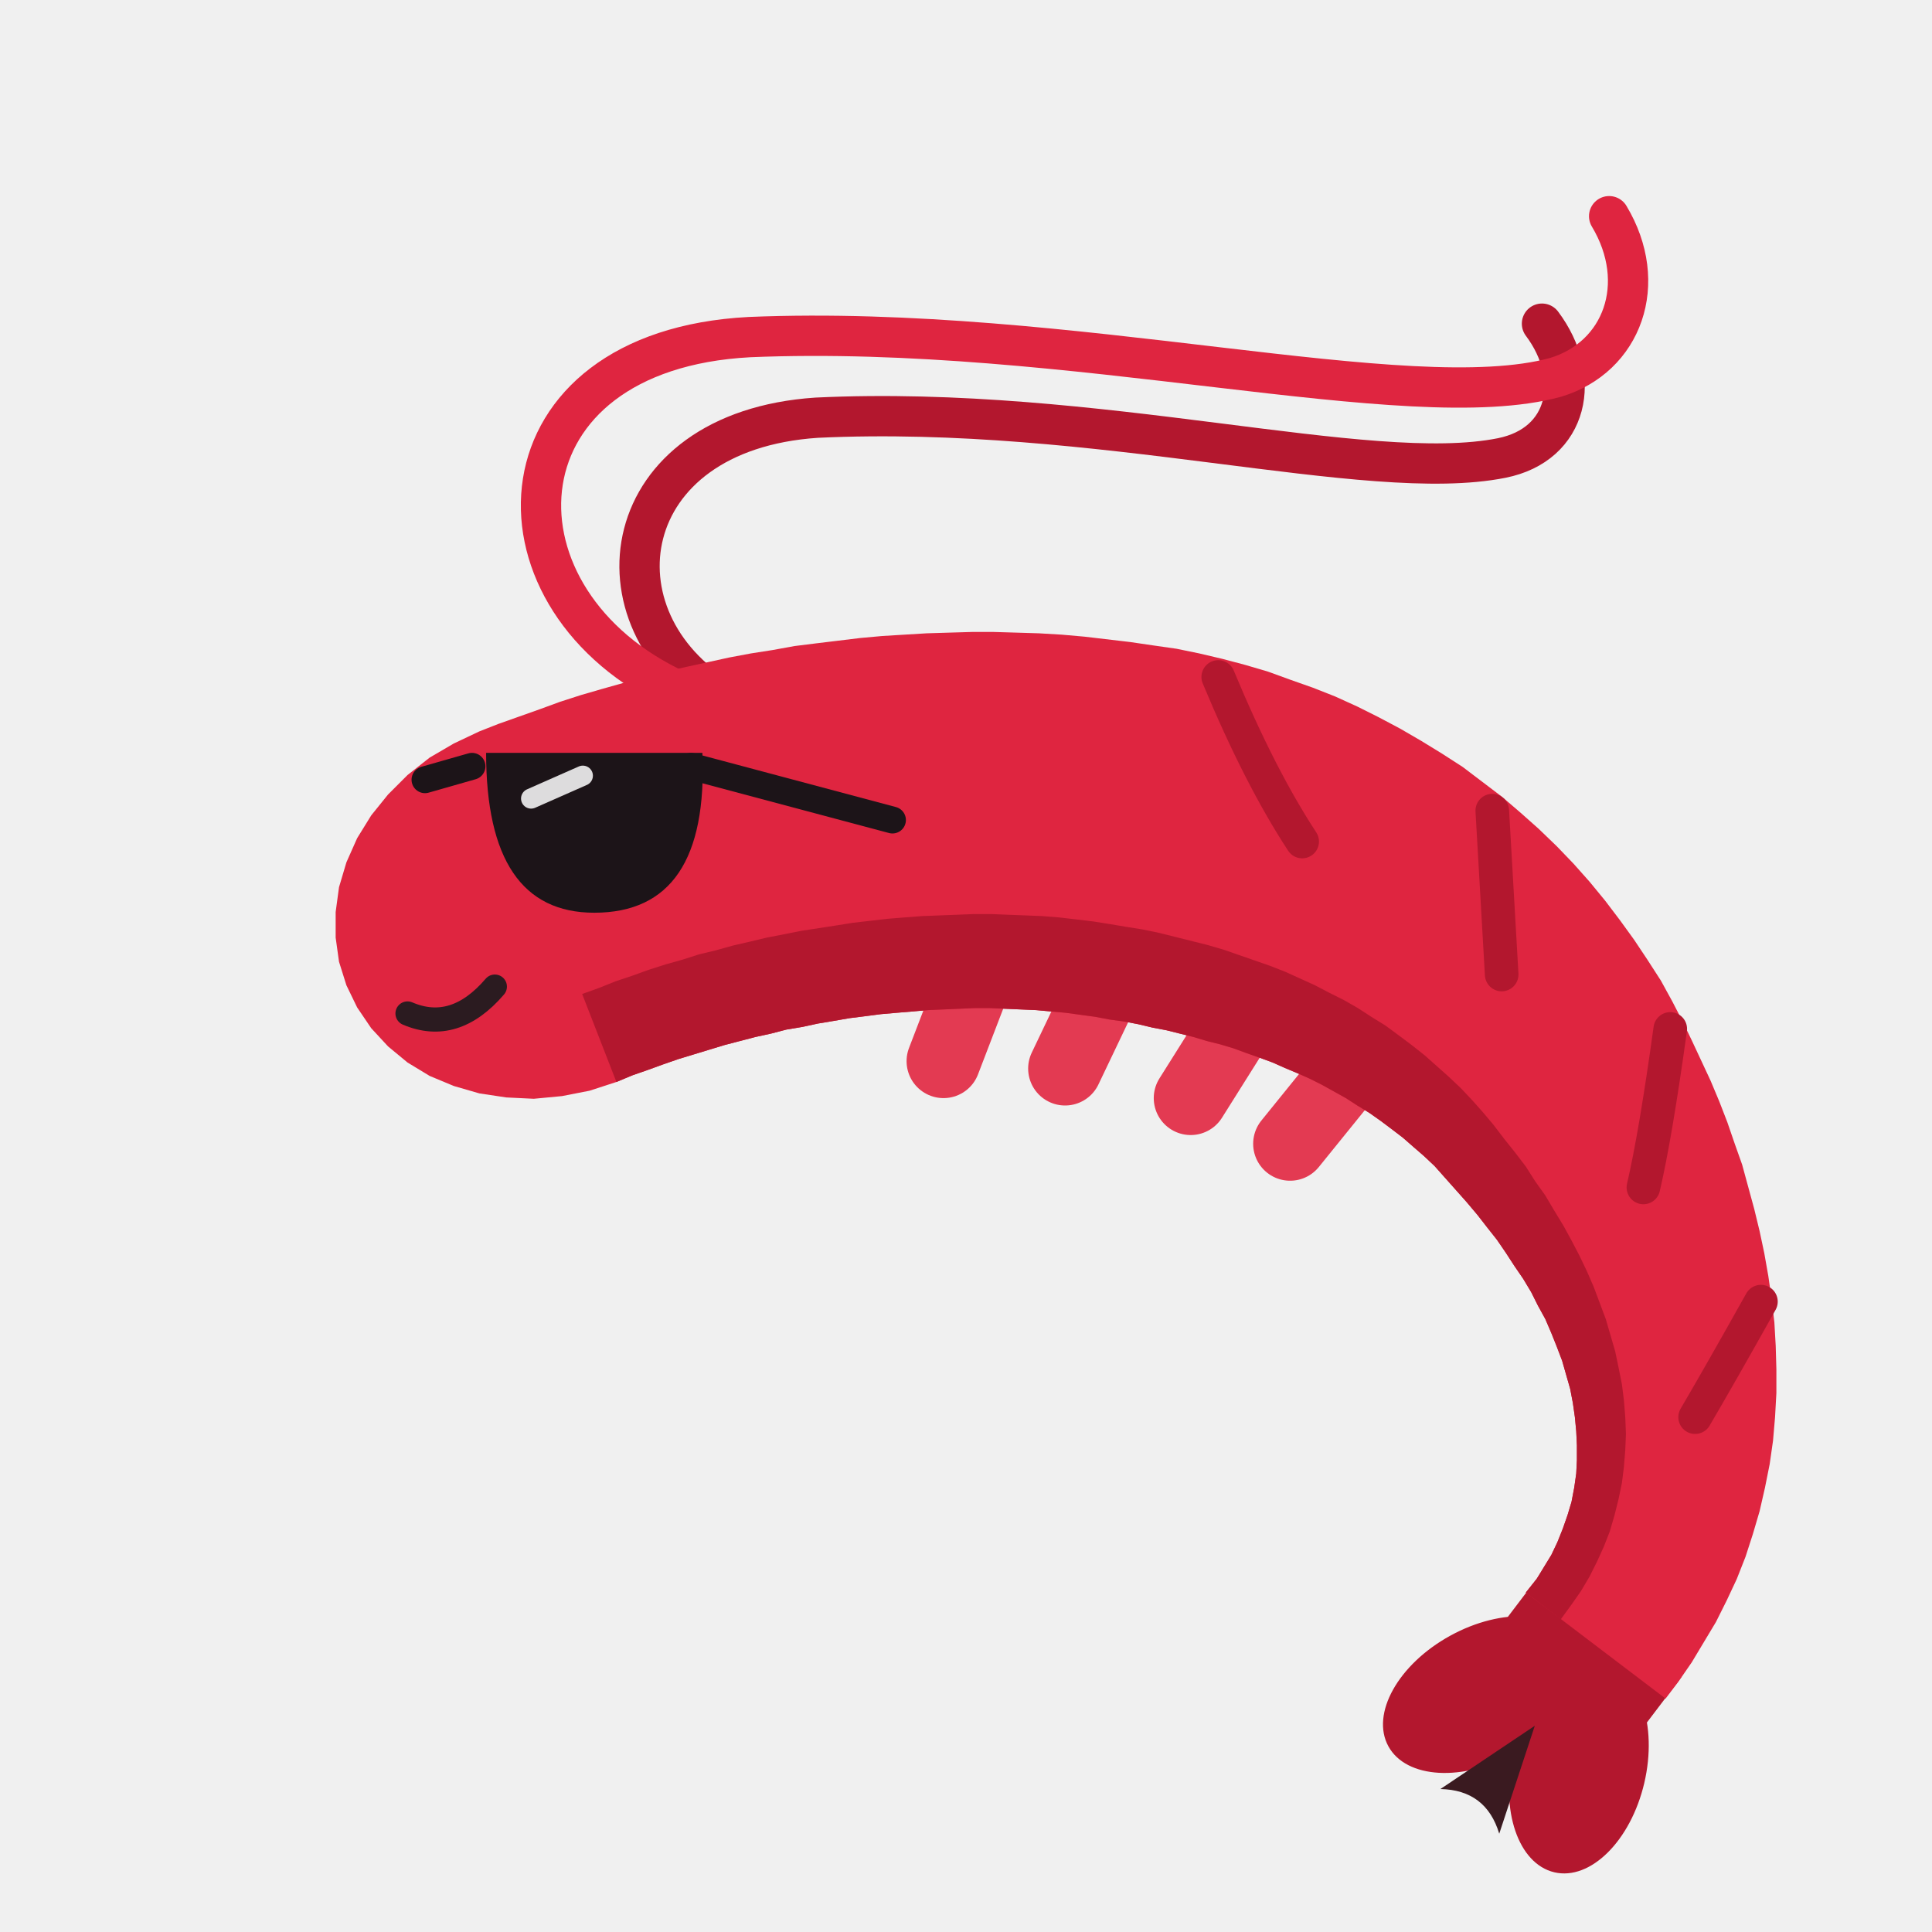
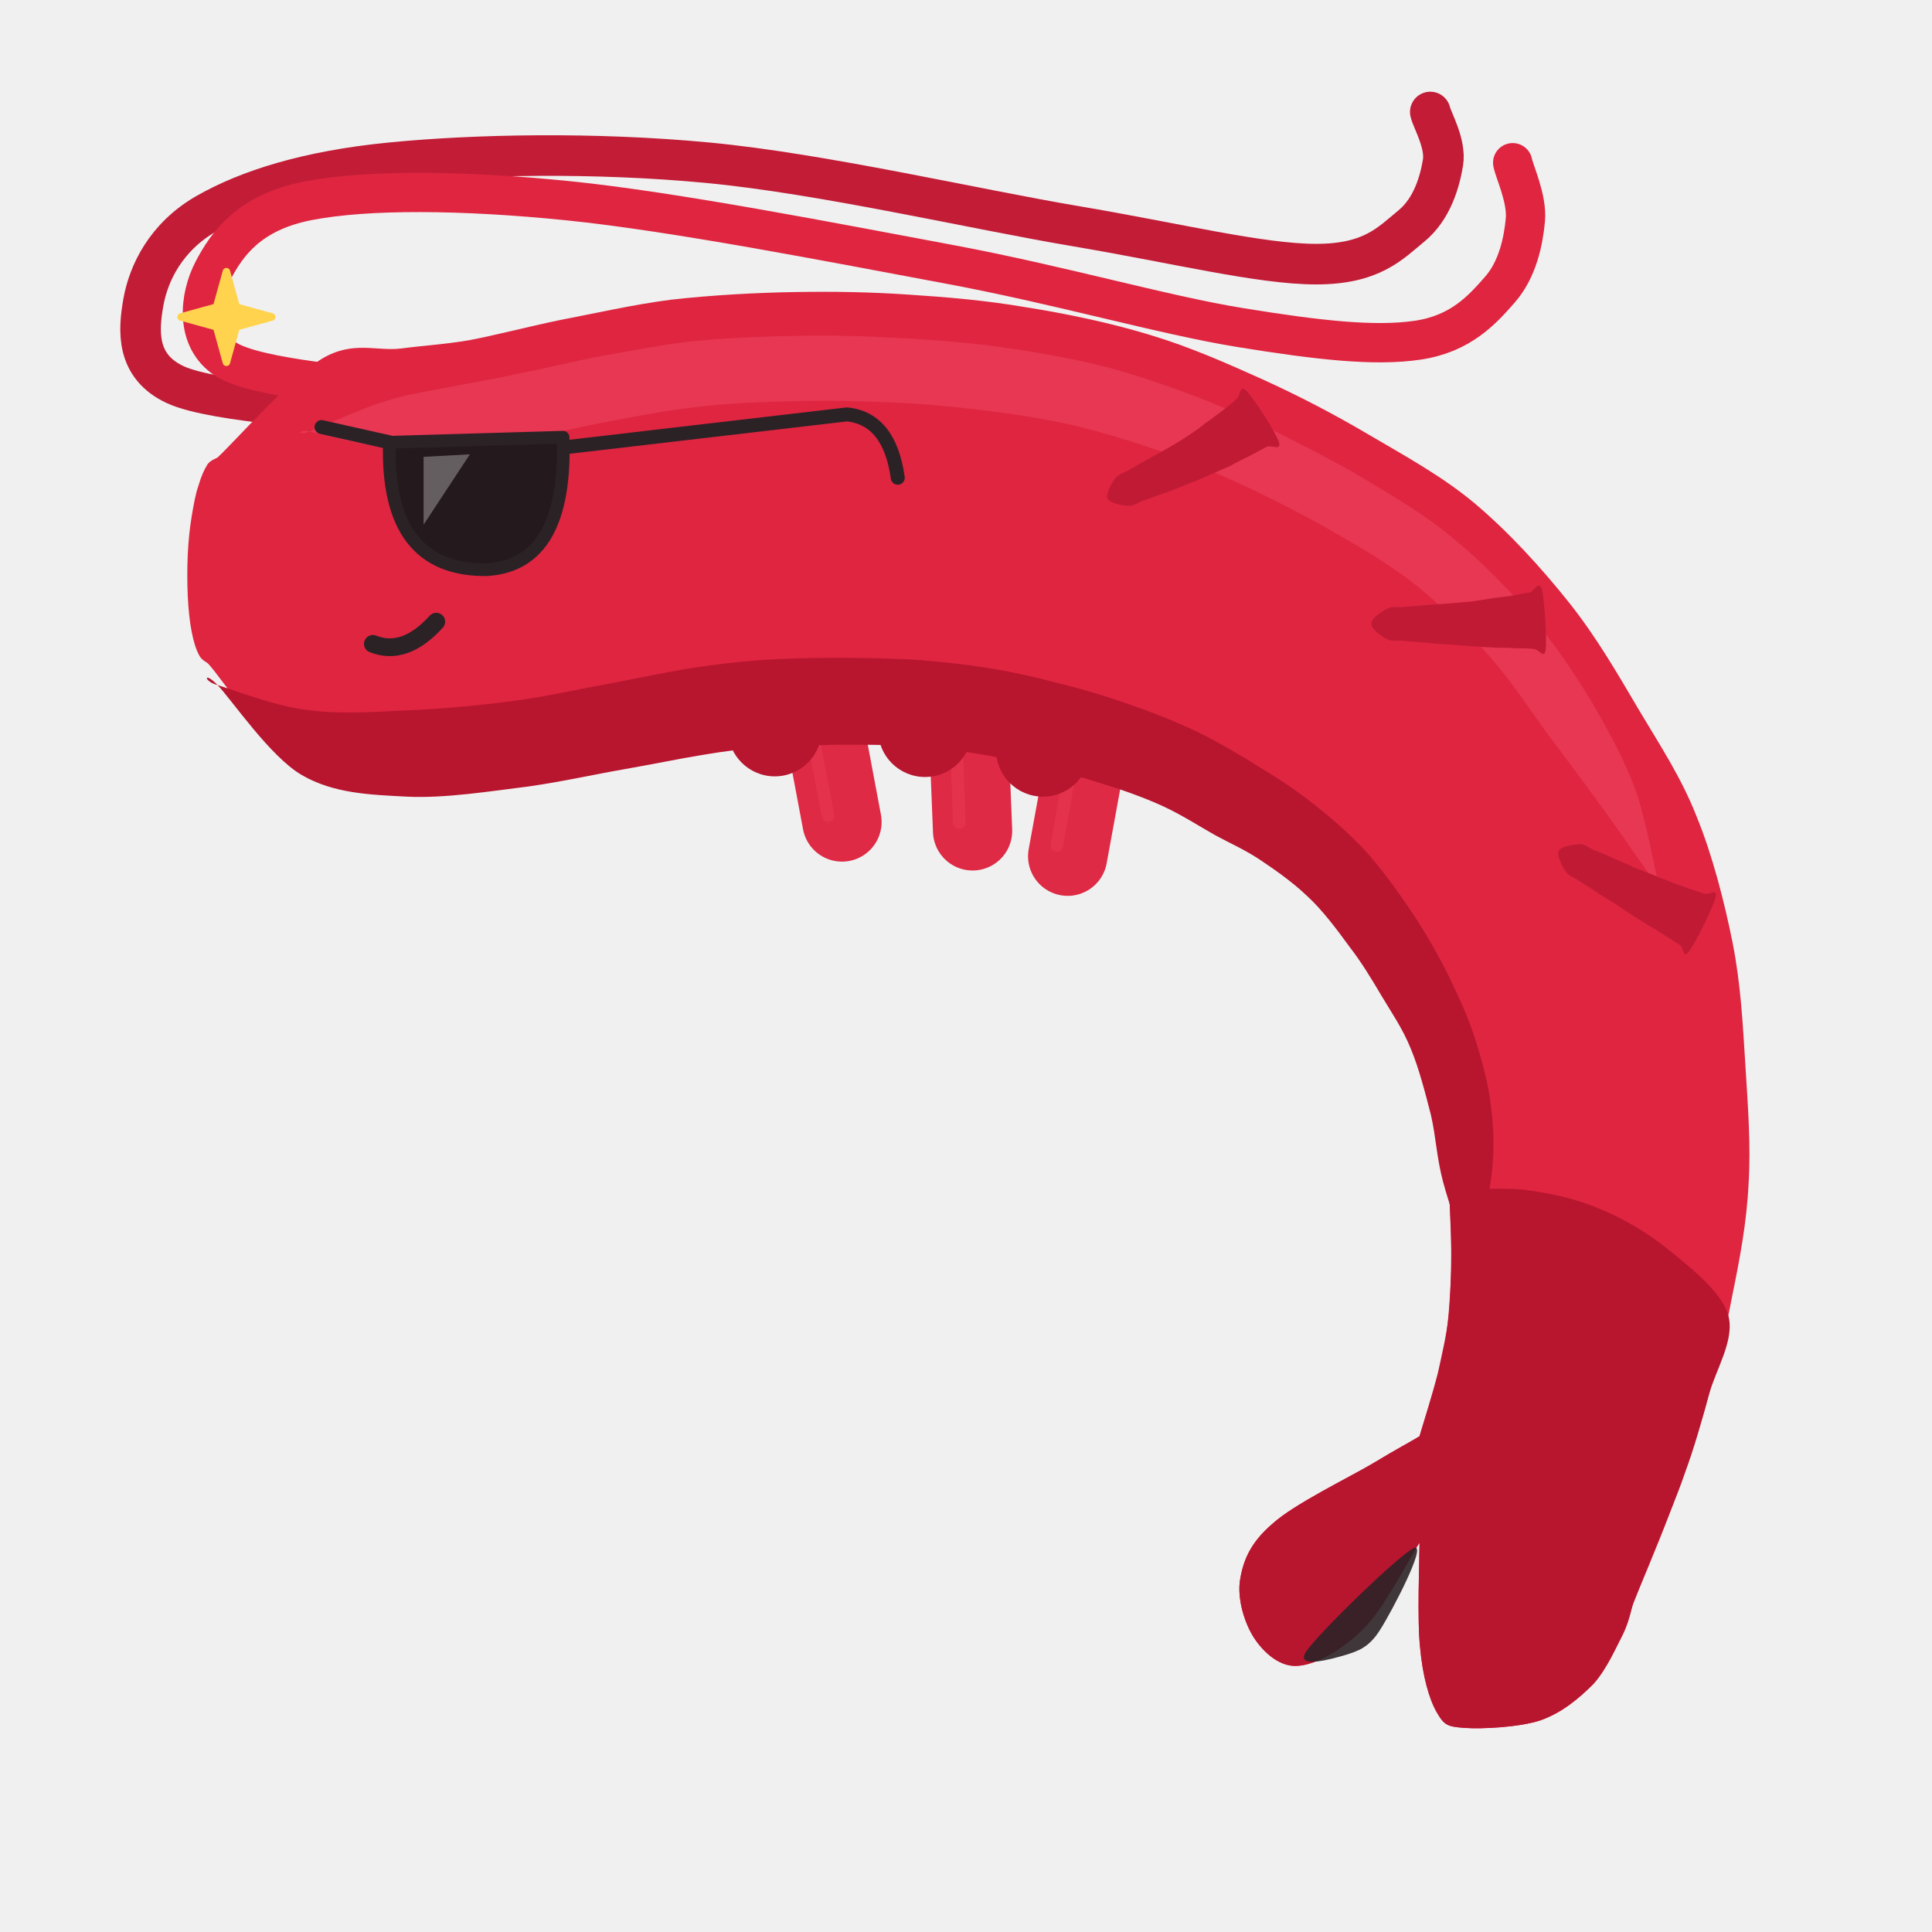
<svg xmlns="http://www.w3.org/2000/svg" viewBox="0 0 256 256" width="256" height="256">
-   <g transform="translate(28.1 16.9) scale(0.890)">
-     <path d="M76,85.2C56,73.2 60,45.2 90,43.2C132,41.2 172,53.2 192,49.2C202,47.2 204,37.2 198,29.2" fill="none" stroke="#B3172E" stroke-width="6" stroke-linecap="round" stroke-linejoin="round" />
-     <path d="M68,83.2C40,69.2 42,33.2 80,31.2C128,29.2 178,43.2 200,37.2C210,34.2 214,23.2 208,13.2" fill="none" stroke="#DF2540" stroke-width="6" stroke-linecap="round" stroke-linejoin="round" />
-     <path d="M116,120.5L108.9,139" fill="none" stroke="#E33A52" stroke-width="11" stroke-linecap="round" stroke-linejoin="round" />
-     <circle cx="116" cy="120.5" r="6.8" fill="#B3172E" />
-     <path d="M135.5,122.3L127,140.1" fill="none" stroke="#E33A52" stroke-width="11" stroke-linecap="round" stroke-linejoin="round" />
-     <circle cx="135.5" cy="122.3" r="6.8" fill="#B3172E" />
-     <path d="M156.2,127.8L145.7,144.5" fill="none" stroke="#E33A52" stroke-width="11" stroke-linecap="round" stroke-linejoin="round" />
-     <circle cx="156.2" cy="127.8" r="6.8" fill="#B3172E" />
-     <path d="M172.8,136.1L160.5,151.3" fill="none" stroke="#E33A52" stroke-width="11" stroke-linecap="round" stroke-linejoin="round" />
-     <circle cx="172.8" cy="136.1" r="6.8" fill="#B3172E" />
-     <g transform="translate(206,226) rotate(127.2)">
-       <path d="M-4,-13L8,-13L8,13L-4,13Z" fill="#B3172E" />
-       <ellipse cx="16" cy="-9" rx="16" ry="10" fill="#B3172E" transform="rotate(-24 16 -9)" />
-       <ellipse cx="16" cy="9" rx="16" ry="10" fill="#B3172E" transform="rotate(24 16 9)" />
-       <path d="M15,0L31,-5.5Q27,0 31,5.5Z" fill="#3A1A20" />
-     </g>
-     <path d="M39.8,89.9L42.6,88.8L45.7,87.7L48.8,86.6L51.8,85.5L54.9,84.5L58,83.6L61.2,82.7L64.3,81.8L67.5,81L70.6,80.3L73.8,79.6L77,78.9L80.2,78.3L83.4,77.8L86.7,77.2L89.9,76.8L93.2,76.4L96.5,76L99.8,75.7L103.1,75.5L106.4,75.3L109.7,75.2L113.1,75.1L116.4,75.1L119.8,75.2L123.1,75.3L126.5,75.5L129.9,75.8L133.3,76.2L136.7,76.6L140.1,77.1L143.6,77.6L147,78.3L150.4,79.1L153.8,80L157.2,81L160.5,82.2L163.9,83.4L167.2,84.7L170.5,86.2L173.7,87.8L176.9,89.5L180,91.3L183.1,93.2L186.2,95.2L189.1,97.4L192,99.6L194.8,102L197.5,104.4L200.2,107L202.7,109.6L205.1,112.3L207.4,115.1L209.6,118L211.7,120.9L213.7,123.9L215.7,127L217.4,130.1L218.9,133L220.3,135.9L221.7,138.9L223.1,141.9L224.4,145L225.6,148.1L226.7,151.3L227.8,154.4L228.7,157.7L229.6,161L230.4,164.3L231.1,167.6L231.7,171L232.2,174.5L232.6,177.9L232.8,181.4L232.9,184.9L232.9,188.4L232.7,192L232.4,195.5L231.9,199L231.2,202.5L230.4,206L229.4,209.4L228.3,212.8L227,216.1L225.5,219.3L223.9,222.5L222.1,225.5L220.3,228.5L218.3,231.4L216.4,233.9L195.6,218.1L197.2,216.1L198.3,214.3L199.4,212.5L200.3,210.6L201.1,208.6L201.8,206.6L202.4,204.6L202.8,202.5L203.1,200.4L203.2,198.4L203.2,196.2L203.1,194.1L202.9,192L202.6,189.9L202.2,187.8L201.6,185.7L201,183.6L200.2,181.5L199.4,179.5L198.5,177.4L197.4,175.4L196.4,173.4L195.2,171.4L193.9,169.5L192.6,167.5L191.3,165.6L189.8,163.7L188.4,161.9L186.8,160L185.2,158.2L183.6,156.4L182,154.6L180.4,153.1L178.9,151.8L177.3,150.4L175.6,149.1L174,147.9L172.3,146.7L170.5,145.6L168.8,144.5L167,143.5L165.2,142.5L163.4,141.6L161.6,140.8L159.7,140L157.9,139.2L156,138.5L154,137.8L152.1,137.1L150.1,136.5L148.1,136L146.1,135.4L144.1,134.9L142.1,134.4L140,134L137.9,133.5L135.8,133.1L133.6,132.8L131.5,132.4L129.3,132.1L127.1,131.8L124.9,131.6L122.7,131.4L120.4,131.3L118.1,131.2L115.8,131.1L113.5,131.1L111.2,131.2L108.9,131.3L106.6,131.4L104.3,131.6L101.9,131.8L99.6,132L97.3,132.3L94.9,132.6L92.6,133L90.2,133.4L87.9,133.9L85.5,134.3L83.2,134.9L80.9,135.4L78.6,136L76.3,136.6L74,137.3L71.7,138L69.4,138.7L67.1,139.5L64.9,140.3L62.6,141.1L60.2,142.1L56.2,143.4L52.1,144.2L47.9,144.6L43.8,144.4L39.8,143.8L36,142.7L32.4,141.2L29.1,139.2L26.2,136.8L23.7,134.1L21.6,131L20,127.7L18.9,124.2L18.4,120.6L18.4,116.8L18.9,113.1L20,109.4L21.6,105.8L23.7,102.4L26.2,99.3L29.1,96.4L32.4,93.8L36,91.7Z" fill="#DF2540" />
-     <path d="M60.2,142.1L62.6,141.1L64.9,140.3L67.1,139.5L69.4,138.7L71.7,138L74,137.3L76.3,136.6L78.6,136L80.9,135.4L83.2,134.9L85.5,134.3L87.9,133.9L90.2,133.4L92.6,133L94.9,132.6L97.3,132.3L99.6,132L101.9,131.8L104.3,131.6L106.6,131.4L108.9,131.3L111.2,131.2L113.5,131.1L115.8,131.1L118.1,131.2L120.4,131.3L122.7,131.4L124.9,131.6L127.1,131.8L129.3,132.1L131.5,132.4L133.6,132.8L135.8,133.1L137.9,133.5L140,134L142.1,134.4L144.1,134.9L146.1,135.4L148.1,136L150.1,136.5L152.1,137.1L154,137.8L156,138.5L157.9,139.2L159.7,140L161.6,140.8L163.4,141.6L165.2,142.5L167,143.5L168.8,144.5L170.5,145.6L172.3,146.7L174,147.9L175.6,149.1L177.3,150.4L178.9,151.8L180.4,153.1L182,154.6L183.6,156.4L185.2,158.2L186.8,160L188.4,161.9L189.8,163.7L191.3,165.6L192.6,167.5L193.9,169.5L195.2,171.4L196.4,173.4L197.4,175.4L198.5,177.4L199.4,179.5L200.2,181.5L201,183.6L201.6,185.7L202.2,187.8L202.6,189.9L202.9,192L203.1,194.1L203.2,196.2L203.2,198.4L203.1,200.4L202.8,202.5L202.4,204.6L201.8,206.6L201.1,208.6L200.3,210.6L199.4,212.5L198.3,214.3L197.2,216.1L195.6,218.1L200.8,222.1L202.4,219.9L203.8,217.9L205.1,215.7L206.2,213.5L207.2,211.3L208.1,209L208.8,206.6L209.4,204.2L209.9,201.8L210.2,199.4L210.4,196.9L210.5,194.5L210.4,192L210.2,189.5L209.9,187.1L209.4,184.6L208.9,182.2L208.2,179.8L207.5,177.4L206.6,175L205.7,172.6L204.7,170.3L203.6,168L202.4,165.7L201.2,163.5L199.8,161.2L198.5,159L197,156.9L195.6,154.7L194,152.6L192.4,150.6L190.8,148.5L189.2,146.6L187.6,144.8L185.9,143L184.1,141.3L182.3,139.7L180.5,138.1L178.6,136.6L176.6,135.1L174.7,133.7L172.6,132.4L170.6,131.1L168.5,129.9L166.3,128.8L164.2,127.7L162,126.7L159.8,125.7L157.5,124.8L155.2,124L152.9,123.2L150.6,122.4L148.2,121.7L145.8,121.1L143.4,120.5L141,119.9L138.6,119.4L136.1,119L133.7,118.6L131.2,118.2L128.7,117.9L126.1,117.6L123.6,117.4L121.1,117.3L118.5,117.2L116,117.1L113.4,117.1L110.9,117.2L108.3,117.3L105.7,117.4L103.1,117.6L100.6,117.8L98,118.1L95.4,118.4L92.9,118.8L90.3,119.2L87.7,119.6L85.2,120.1L82.6,120.6L80.1,121.2L77.5,121.8L75,122.5L72.5,123.1L70,123.9L67.5,124.6L65,125.4L62.5,126.3L60.1,127.1L57.6,128.1L55.1,129Z" fill="#B3172E" />
-     <path d="M149.8,81.8Q156,96.7 162.3,106.3" fill="none" stroke="#B3172E" stroke-width="5" stroke-linecap="round" stroke-linejoin="round" />
-     <path d="M190.6,101.7Q191.5,117.3 192,126.1" fill="none" stroke="#B3172E" stroke-width="5" stroke-linecap="round" stroke-linejoin="round" />
-     <path d="M217.1,134.2Q214.9,150.1 213.1,157.8" fill="none" stroke="#B3172E" stroke-width="5" stroke-linecap="round" stroke-linejoin="round" />
-     <path d="M230.6,174.8Q224.5,185.7 220.8,192" fill="none" stroke="#B3172E" stroke-width="5" stroke-linecap="round" stroke-linejoin="round" />
-     <path d="M40.7,93.1h32.3q1,23.8 -16.1,23.8q-16.1,0 -16.1,-23.8Z" fill="#1C1418" />
-     <path d="M71.3,95.1L101.3,103.1" fill="none" stroke="#1C1418" stroke-width="4" stroke-linecap="round" stroke-linejoin="round" />
-     <path d="M38.7,95.1L31.7,97.1" fill="none" stroke="#1C1418" stroke-width="4" stroke-linecap="round" stroke-linejoin="round" />
-     <path d="M47.5,99.9l7.7,-3.4" fill="none" stroke="#FFFFFF" stroke-width="3" stroke-linecap="round" stroke-linejoin="round" opacity="0.85" />
-     <path d="M29.1,131.9Q36.1,134.9 42.1,127.9" fill="none" stroke="#2B1B20" stroke-width="3.6" stroke-linecap="round" stroke-linejoin="round" />
+   <g transform="translate(124 119) scale(0.84) translate(-128 -128)">
+     <path d="M40 51.7C34.7 50.9 14.2 49.9 8 47C1.8 44.1 2.2 38.5 3 34C3.8 29.5 6.5 23.7 13 20C19.5 16.3 28.8 13.3 42 12C55.2 10.7 74 10.3 92 12C110 13.7 134 19.3 150 22C166 24.7 179.2 28 188 28C196.8 28 199.7 24.7 203 22C206.3 19.3 207.5 15 208 12C208.5 9 206.3 5.3 206 4" fill="none" stroke="#C21C37" stroke-width="6.4" stroke-linecap="round" stroke-linejoin="round" />
+     <path d="M43.3 48.1C38.7 47.3 20.9 46.2 16 43C11.1 39.8 11.8 33.2 14 29C16.2 24.8 19.7 19.8 29 18C38.3 16.2 53.2 16.3 70 18C86.8 19.7 112.3 24.7 130 28C147.7 31.3 163.7 36 176 38C188.3 40 197.2 41 204 40C210.8 39 214.2 35.2 217 32C219.8 28.8 220.7 24.3 221 21C221.3 17.7 219.3 13.5 219 12" fill="none" stroke="#DF2540" stroke-width="6.2" stroke-linecap="round" stroke-linejoin="round" />
+     <path d="M109.5 96.3L113.2 116" fill="none" stroke="#DE2A44" stroke-width="12.5" stroke-linecap="round" stroke-linejoin="round" />
+     <path d="M110.2 100.3L113 115" fill="none" stroke="#E73752" stroke-width="2" stroke-linecap="round" stroke-linejoin="round" opacity="0.6" transform="translate(-2 0)" />
+     <path d="M133 97.4L133.8 117.4" fill="none" stroke="#DE2A44" stroke-width="12.5" stroke-linecap="round" stroke-linejoin="round" />
+     <path d="M133.2 101.4L133.7 116.4" fill="none" stroke="#E73752" stroke-width="2" stroke-linecap="round" stroke-linejoin="round" opacity="0.6" transform="translate(-2 -0.3)" />
+     <path d="M152.4 101.7L148.8 121.4" fill="none" stroke="#DE2A44" stroke-width="12.5" stroke-linecap="round" stroke-linejoin="round" />
+     <path d="M151.6 105.7L149 120.4" fill="none" stroke="#E73752" stroke-width="2" stroke-linecap="round" stroke-linejoin="round" opacity="0.6" transform="translate(-1.9 -0.7)" />
+     <path d="M14.7 58.5C14.7 58.5 11.9 61.1 14.7 58.5C17.5 55.9 26.4 45.8 31.2 42.9C36.1 40 39.8 41.8 43.7 41.3C47.5 40.8 50.2 40.7 54.4 40C58.6 39.2 63.5 37.9 68.8 36.8C74.1 35.8 80.1 34.4 86.3 33.6C92.5 32.9 99.6 32.5 105.9 32.4C112.1 32.3 117.6 32.4 123.6 32.8C129.7 33.2 135.8 33.7 142.2 34.8C148.6 35.8 155.7 37.3 161.9 39.2C168.2 41.1 173.8 43.6 179.6 46.2C185.3 48.8 190.7 51.6 196.3 54.9C201.9 58.2 208 61.5 213.2 65.9C218.5 70.4 223.6 76 227.9 81.4C232.2 86.8 235.6 92.7 238.9 98.3C242.3 104 245.6 109 248 115.1C250.5 121.2 252.4 128.6 253.7 135.1C255 141.7 255.3 148 255.7 154.3C256.1 160.7 256.6 167.2 256.2 173.2C255.9 179.3 254.8 185 253.6 190.9C252.5 196.8 250.9 203 249.3 208.7C247.6 214.5 245.6 220.1 243.7 225.2C241.8 230.3 238.9 237 238 239.3L238 239.3C237.7 240.1 237.4 242 236.4 244.1C235.3 246.2 233.8 249.7 231.7 252C229.5 254.2 226.8 256.5 223.4 257.7C220.1 258.8 214.2 259.1 211.4 258.9C208.7 258.7 208.2 258.5 207 256.4C205.8 254.3 204.8 250.7 204.4 246.3C203.9 241.8 204.3 232.4 204.3 229.7L204.3 229.7C202.8 231.9 198.8 239.9 195.6 243.1C192.4 246.4 188.1 248.9 185.2 249.1C182.3 249.4 179.7 247 178.2 244.7C176.7 242.4 175.5 238.5 176 235.5C176.5 232.5 177.6 229.7 181.1 226.7C184.5 223.6 193 219.5 196.9 217.2C200.7 214.9 203 213.7 204.3 212.9L204.3 212.9C204.9 210.7 207.2 203.8 208.1 199.5C208.9 195.1 209.1 191.1 209.3 186.8C209.4 182.5 209.2 177.9 208.9 173.6C208.7 169.4 208.6 165.2 207.9 161.2C207.1 157.2 205.7 153.1 204.2 149.7C202.7 146.2 200.9 143.6 198.9 140.4C196.9 137.2 194.8 133.5 192.4 130.5C189.9 127.5 187 124.9 184.2 122.7C181.4 120.5 178.7 119 175.7 117.2C172.8 115.4 169.8 113.5 166.5 111.9C163.1 110.3 159.3 108.8 155.5 107.6C151.8 106.3 147.6 105.2 143.8 104.3C140 103.4 136.4 102.7 132.6 102.1C128.8 101.6 124.9 101.3 120.7 101.2C116.5 101 111.5 101.1 107.4 101.2C103.3 101.3 100 101.5 95.9 102C91.8 102.4 87.6 103.3 82.8 104.1C77.9 105 72.7 106.2 66.7 107.1C60.6 108 53 109.2 46.5 109.3C40 109.3 33.3 110.3 27.8 107.2C22.3 104.2 15.7 93.7 13.2 91C10.8 88.3 13.2 91 13.2 91L13.2 91C13 90.8 12.2 90.5 11.8 89.7C11.3 88.8 10.9 87.5 10.6 85.9C10.3 84.4 10.1 82.4 10 80.4C9.9 78.3 9.9 75.9 10 73.8C10.1 71.7 10.3 69.7 10.6 67.9C10.9 66.1 11.2 64.3 11.7 62.9C12.1 61.5 12.6 60.4 13.1 59.6C13.6 58.9 14.4 58.7 14.7 58.5Z" fill="#DF2540" />
+     <path d="M29.2 54.4C31.2 53.6 37.3 50.8 40.9 49.7C44.5 48.5 47.2 48.2 50.7 47.5C54.2 46.8 57.9 46.2 62 45.3C66.1 44.5 70.5 43.4 75.2 42.5C79.9 41.7 85.1 40.6 90.2 40.1C95.4 39.6 101.1 39.4 106.3 39.3C111.4 39.2 116 39.3 121 39.6C126 39.8 131 40.2 136.2 40.8C141.4 41.5 147.1 42.4 152.3 43.6C157.6 44.8 162.6 46.5 167.5 48.3C172.4 50.1 177.1 52.2 181.8 54.5C186.4 56.8 190.9 59.1 195.5 61.8C200.1 64.6 205 67.4 209.3 71C213.7 74.5 218 78.9 221.7 83.2C225.3 87.5 228.4 92 231.2 96.6C233.9 101.2 236.4 105.7 238.3 110.7C240.1 115.7 241.5 124 242.2 126.6C242.8 129.3 243.7 128.8 242.2 126.6C240.7 124.5 236.1 117.9 233.1 113.7C230.1 109.6 227.2 105.7 224.2 101.7C221.3 97.7 218.5 93.4 215.1 89.6C211.7 85.7 207.7 81.9 203.7 78.6C199.6 75.4 195.2 72.8 190.8 70.3C186.5 67.8 182.2 65.6 177.8 63.5C173.4 61.4 168.9 59.5 164.3 57.8C159.7 56.2 154.9 54.7 150 53.5C145.2 52.4 140 51.6 135 51C130.1 50.4 125.4 50 120.6 49.8C115.8 49.6 111.3 49.5 106.4 49.6C101.6 49.7 96.3 49.9 91.5 50.4C86.6 50.9 81.7 51.8 77.1 52.7C72.6 53.5 68.2 54.6 64 55.4C59.9 56.2 55.9 57.4 52.1 57.6C48.3 57.9 44.8 57.5 41 56.9C37.2 56.4 31.2 54.9 29.2 54.4C27.2 54 27.3 55.2 29.2 54.4Z" fill="#E73752" />
+     <path d="M14.7 94.4C17 95.1 23.7 97.7 28.6 98.3C33.5 99 38.8 98.7 44.3 98.4C49.8 98.2 56.1 97.6 61.4 96.9C66.7 96.2 71.3 95.1 75.9 94.3C80.5 93.4 84.9 92.5 88.9 91.8C92.9 91.2 96 90.8 99.9 90.5C103.9 90.2 108.4 90.1 112.5 90.1C116.6 90.1 120.7 90.2 124.7 90.4C128.6 90.7 132.4 91.1 136.2 91.7C139.9 92.3 143.6 93.1 147.3 94.1C151 95 154.7 96.1 158.4 97.4C162.1 98.7 166 100.2 169.5 101.9C172.9 103.6 176.3 105.6 179.3 107.5C182.3 109.3 184.7 110.9 187.5 113.1C190.2 115.2 193.2 117.8 195.8 120.6C198.3 123.4 200.7 126.7 202.8 129.8C204.9 132.9 206.7 136 208.4 139.3C210 142.6 211.6 145.8 212.8 149.4C214 153.1 215.2 157.2 215.6 161.1C216.1 165 216.1 168.9 215.5 172.9C214.9 176.8 212.5 182.9 212 184.9C211.4 186.9 212.6 186.9 212 184.9C211.3 182.9 209 176.5 208 172.7C207 168.9 206.9 165.7 206.1 162.2C205.2 158.7 204.2 154.8 202.9 151.7C201.6 148.5 199.9 146.1 198.3 143.4C196.7 140.7 195.2 138.2 193.2 135.6C191.3 133 189 129.9 186.6 127.7C184.2 125.4 181.3 123.4 178.9 121.8C176.4 120.2 174.7 119.5 172.1 118.1C169.6 116.7 166.7 114.8 163.6 113.4C160.5 112 156.8 110.7 153.4 109.7C150.1 108.6 146.8 107.8 143.6 107.1C140.3 106.3 137.1 105.6 133.8 105.1C130.5 104.6 127.2 104.2 123.7 104C120.1 103.8 116.3 103.8 112.5 103.8C108.7 103.9 104.2 104 100.7 104.3C97.2 104.5 94.9 104.8 91.3 105.4C87.6 106 83.3 106.9 78.7 107.7C74.1 108.5 69.3 109.6 63.7 110.4C58 111.1 50.6 112.3 44.6 112C38.7 111.7 33 111.5 28 108.6C23 105.7 17 96.8 14.7 94.4C12.5 92.1 12.4 93.8 14.7 94.4Z" fill="#B8152F" />
+     <path d="M209 174.1C210.9 174.1 216.8 173.6 220.7 174C224.6 174.5 228.6 175.3 232.4 176.9C236.2 178.4 240 180.6 243.5 183.4C246.9 186.2 251.9 190 253 193.8C254.1 197.7 251 202.4 249.9 206.5C248.8 210.6 247.6 214.8 246.2 218.6C244.9 222.4 243.3 226.1 241.9 229.6C240.5 233 238.6 237.7 238 239.3L238 239.3C237.7 240.1 237.4 242 236.4 244.1C235.3 246.2 233.8 249.7 231.7 252C229.5 254.2 226.8 256.5 223.4 257.7C220.1 258.8 214.2 259.1 211.4 258.9C208.7 258.7 208.2 258.5 207 256.4C205.8 254.3 204.8 250.7 204.4 246.3C203.9 241.8 204.3 232.4 204.3 229.7L204.3 229.7C202.8 231.9 198.8 239.9 195.6 243.1C192.4 246.4 188.1 248.9 185.2 249.1C182.3 249.4 179.7 247 178.2 244.7C176.7 242.4 175.5 238.5 176 235.5C176.5 232.5 177.6 229.7 181.1 226.7C184.5 223.6 193 219.5 196.9 217.2C200.7 214.9 203 213.7 204.3 212.9L204.3 212.9C204.8 211.3 206.4 206.1 207.2 202.9C207.9 199.7 208.5 197.2 208.9 194C209.2 190.8 209.3 187.2 209.3 183.9C209.3 180.6 209 175.8 209 174.1Z" fill="#B8152F" />
+     <path d="M203.5 230.5C201.6 231.1 188.2 244.1 186.4 246.9C184.6 249.7 190.6 248 192.6 247.4C194.5 246.8 196.3 246.3 198.1 243.4C199.9 240.6 205.5 229.9 203.5 230.5Z" fill="#2B2226" opacity="0.9" />
+     <circle cx="102.6" cy="101.4" r="7.4" fill="#B8152F" />
+     <circle cx="126.3" cy="101.5" r="7.4" fill="#B8152F" />
+     <circle cx="144.9" cy="104.6" r="7.4" fill="#B8152F" />
+     <path d="M177 48C175.9 46.9 176.1 48.8 175.4 49.3C174.8 49.9 174 50.5 173.1 51.2C172.3 51.8 171.4 52.5 170.5 53.1C169.7 53.8 168.9 54.3 167.9 55C167 55.6 166 56.2 165 56.8C163.9 57.4 162.7 58.1 161.6 58.7C160.5 59.3 159.3 60 158.4 60.5C157.6 61 156.9 61.1 156.3 61.8C155.7 62.6 154.8 64.2 155.1 65C155.5 65.7 157.4 66.1 158.3 66.1C159.2 66.2 159.7 65.7 160.7 65.3C161.7 65 162.9 64.5 164.1 64.1C165.3 63.7 166.7 63.1 167.9 62.6C169.1 62.2 170.2 61.7 171.3 61.2C172.4 60.7 173.4 60.3 174.5 59.8C175.5 59.2 176.6 58.7 177.6 58.2C178.5 57.7 179.5 57.2 180.2 56.8C181 56.5 182.6 57.5 182.1 56C181.6 54.5 178.1 49.1 177 48Z" fill="#C01A35" />
+     <path d="M223.6 79.3C223.1 77.8 222.4 79.6 221.7 79.8C220.9 79.9 219.9 80.1 218.9 80.3C218 80.4 216.8 80.6 215.8 80.7C214.8 80.9 213.8 81 212.7 81.2C211.6 81.3 210.4 81.4 209.2 81.5C208 81.6 206.5 81.7 205.2 81.8C204 81.9 202.6 82 201.6 82.1C200.6 82.2 199.9 81.9 199.1 82.4C198.3 82.8 196.7 83.9 196.7 84.7C196.7 85.5 198.2 86.7 199.1 87.1C199.9 87.6 200.6 87.3 201.6 87.4C202.6 87.5 203.9 87.6 205.2 87.7C206.5 87.8 208 88 209.2 88C210.5 88.1 211.7 88.2 212.9 88.3C214 88.4 215.1 88.4 216.2 88.5C217.3 88.5 218.5 88.5 219.5 88.6C220.5 88.6 221.5 88.6 222.3 88.7C223.1 88.7 224 90.4 224.2 88.8C224.4 87.3 224 80.8 223.6 79.3Z" fill="#C01A35" />
+     <path d="M251 127.9C251.4 126.3 249.9 127.6 249.2 127.3C248.5 127.1 247.7 126.8 246.8 126.5C245.9 126.2 244.9 125.8 244 125.5C243.1 125.1 242.2 124.8 241.3 124.4C240.3 124 239.3 123.6 238.2 123.2C237.2 122.7 235.9 122.2 234.8 121.7C233.8 121.2 232.6 120.7 231.7 120.4C230.9 120 230.4 119.5 229.5 119.5C228.6 119.6 226.7 119.8 226.3 120.5C225.9 121.2 226.8 123 227.3 123.7C227.8 124.5 228.4 124.6 229.2 125.1C230 125.6 231.1 126.3 232 126.9C233 127.6 234.2 128.3 235.2 128.9C236.2 129.6 237.1 130.2 238 130.8C238.9 131.3 239.7 131.9 240.6 132.4C241.5 132.9 242.4 133.5 243.2 134C244 134.5 244.7 135 245.4 135.4C246 135.8 245.9 137.7 246.8 136.4C247.8 135.2 250.6 129.4 251 127.9Z" fill="#C01A35" />
+     <circle cx="56.2" cy="63.9" r="7.4" fill="#2B2226" />
+     <circle cx="53.8" cy="61.4" r="2.2" fill="#FFFFFF" />
+     <path d="M39.2 87.9Q44.2 89.9 49.2 84.4" fill="none" stroke="#2B2226" stroke-width="2.8" stroke-linecap="round" stroke-linejoin="round" />
+     <path d="M68.6 57L114 51.7Q120.7 52.4 122 61.7" fill="none" stroke="#2B2226" stroke-width="2.2" stroke-linecap="round" stroke-linejoin="round" />
+     <path d="M41.8 56.1L31.1 53.7" fill="none" stroke="#2B2226" stroke-width="2.2" stroke-linecap="round" stroke-linejoin="round" />
+     <path d="M41.8 56.1L69.2 55.3Q69.9 75.4 57.2 76.2Q41.2 76.4 41.8 56.1Z" fill="#241A1E" stroke="#2B2226" stroke-width="2" stroke-linejoin="round" />
+     <path d="M47.2 58.4L54.5 58L47.2 69.1Z" fill="#FFFFFF" opacity="0.3" />
  </g>
+   <path d="M30 36L31.3 40.7L36 42L31.3 43.3L30 48L28.7 43.3L24 42L28.7 40.7Z" fill="#FFD34D" stroke-linejoin="round" stroke="#FFD34D" stroke-width="1" />
</svg>
